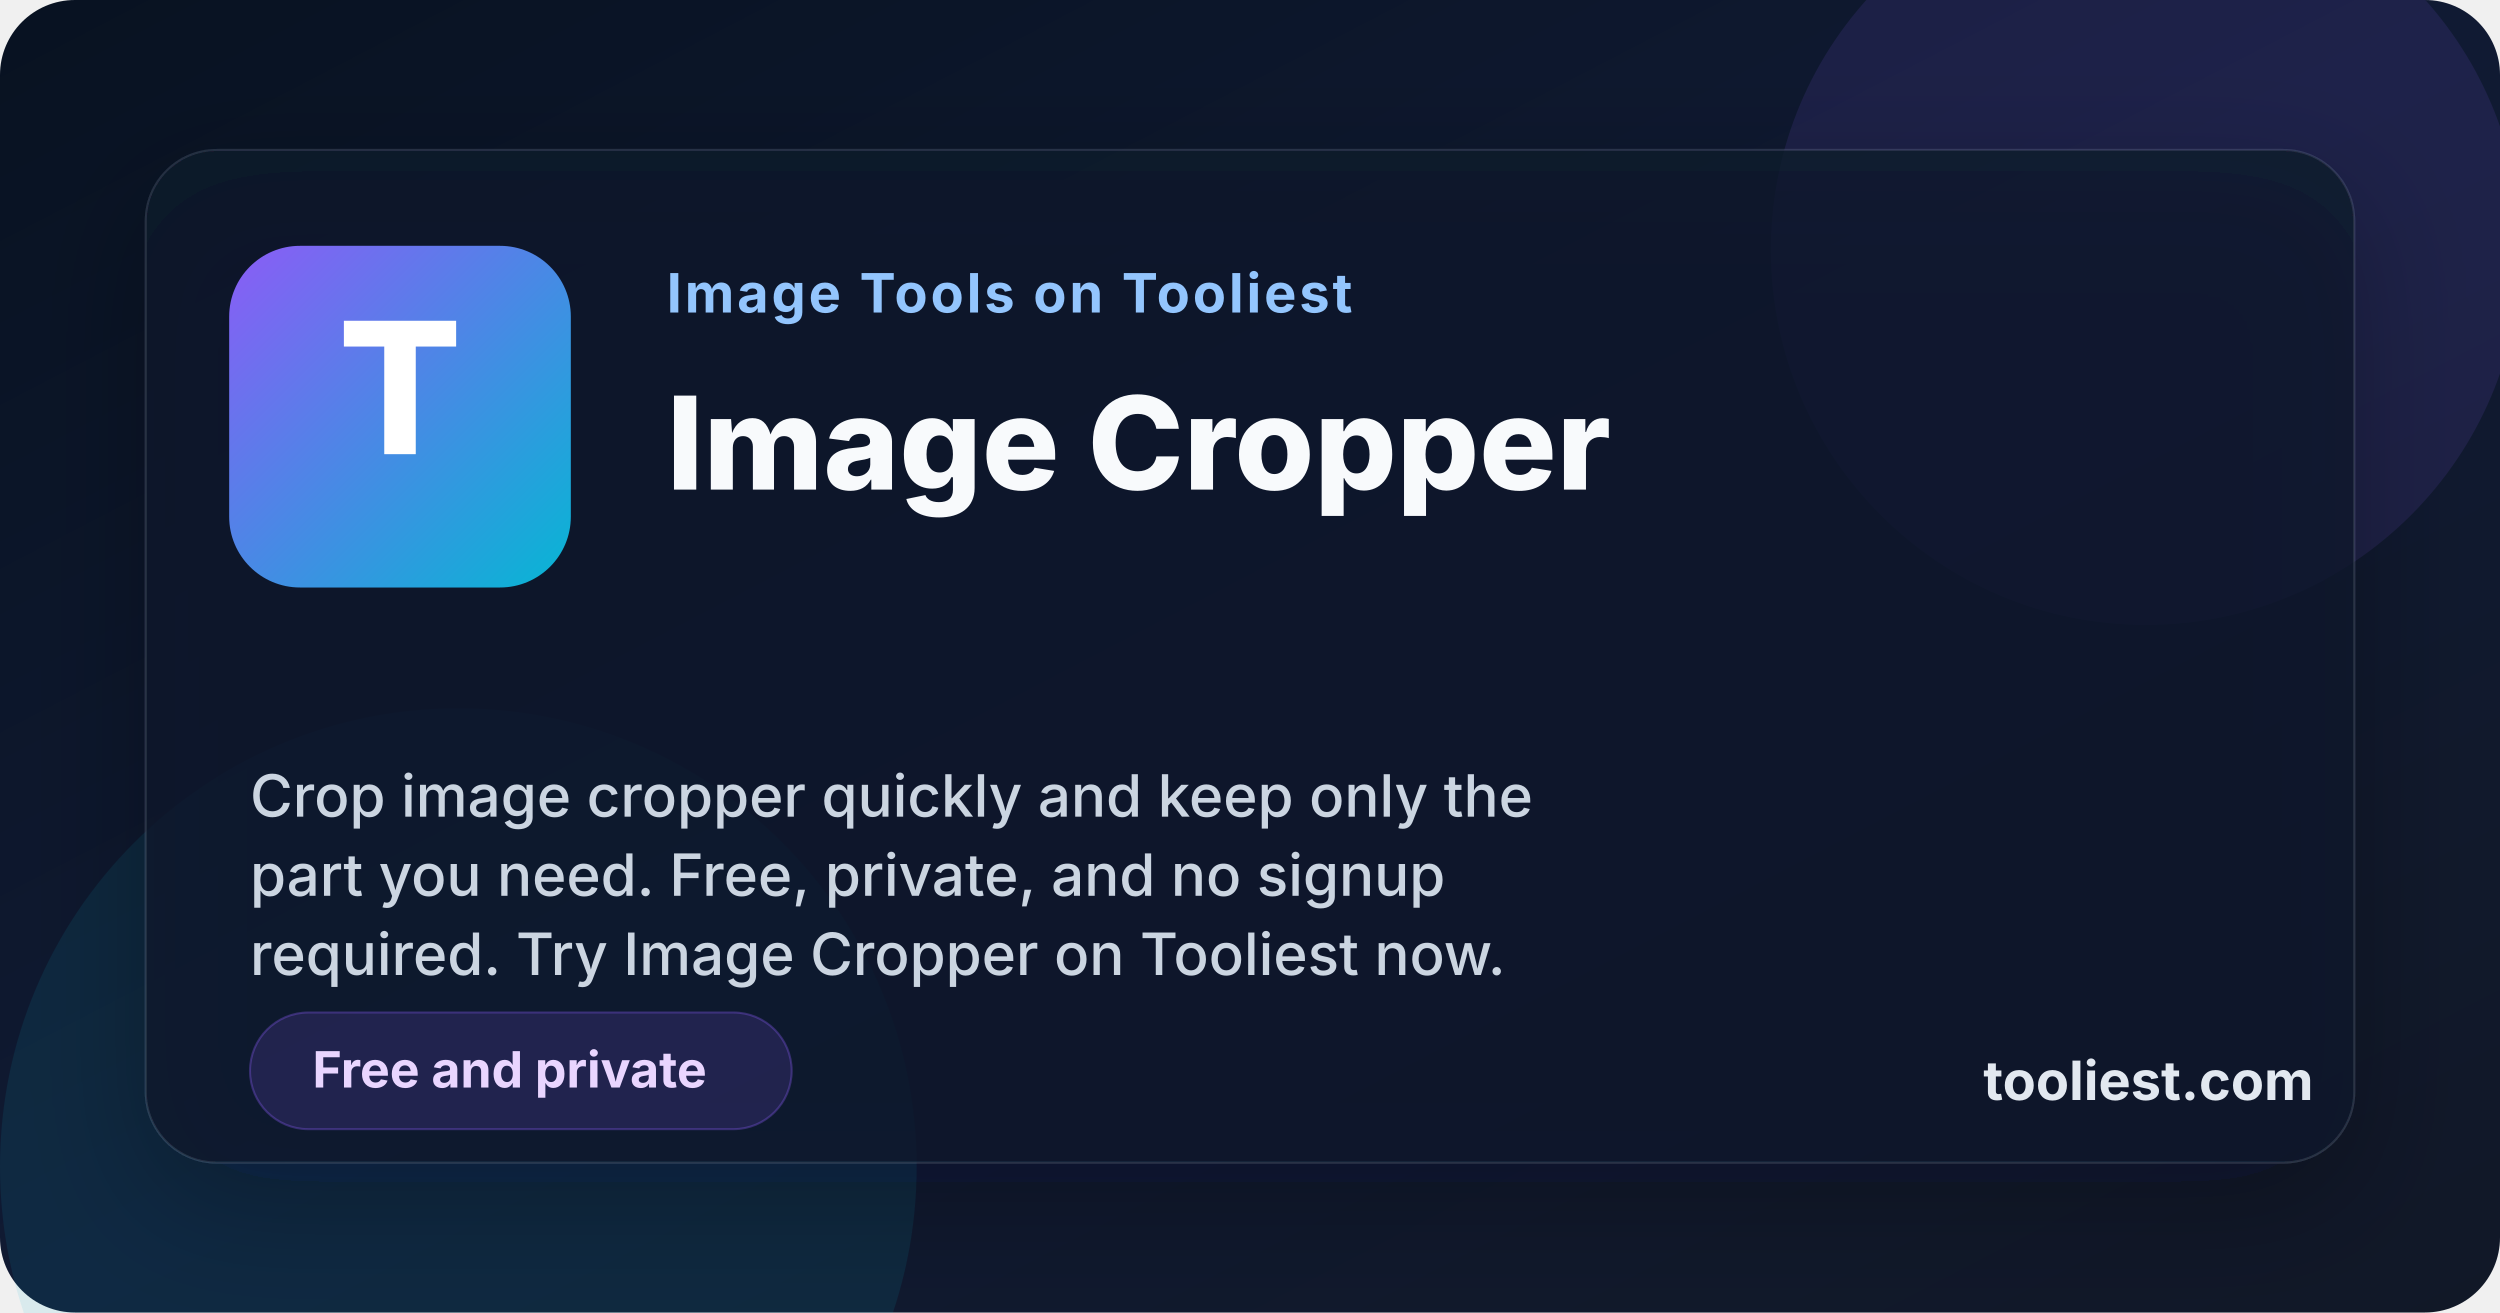
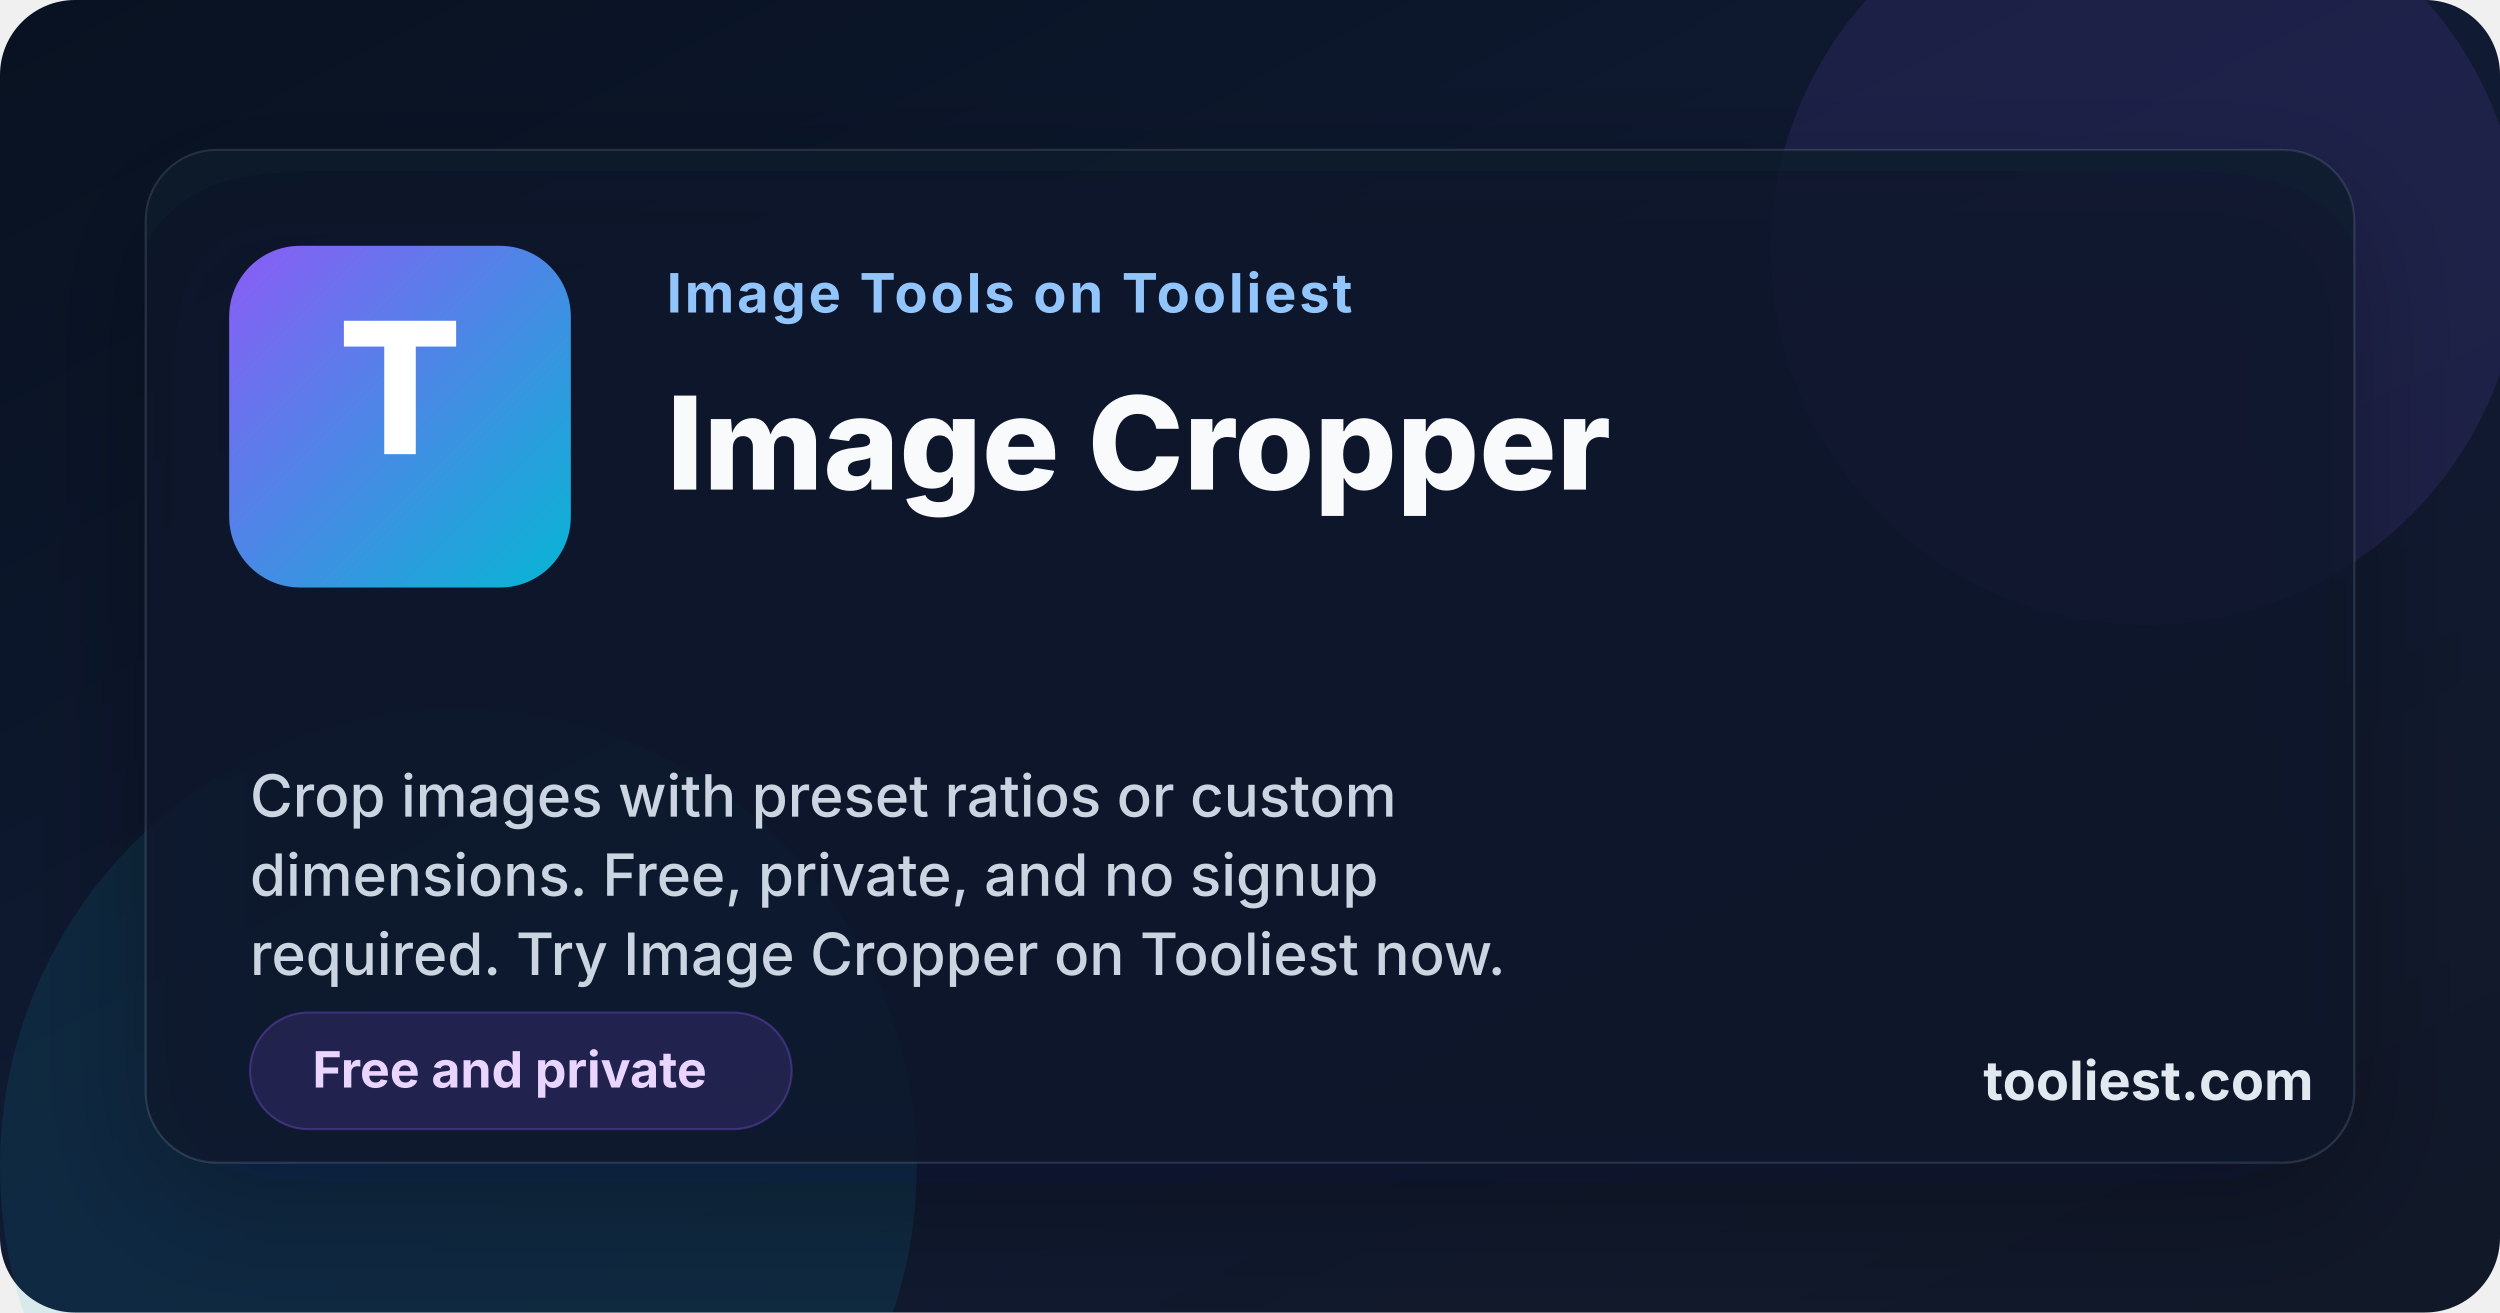
<svg xmlns="http://www.w3.org/2000/svg" width="1200" height="630" viewBox="0 0 1200 630" role="img" aria-labelledby="title desc">
  <defs>
    <linearGradient id="bg" x1="0%" x2="100%" y1="0%" y2="100%">
      <stop offset="0%" stop-color="#081221" />
      <stop offset="50%" stop-color="#101a33" />
      <stop offset="100%" stop-color="#111827" />
    </linearGradient>
    <linearGradient id="accent" x1="0%" x2="100%" y1="0%" y2="100%">
      <stop offset="0%" stop-color="#8b5cf6" />
      <stop offset="100%" stop-color="#06b6d4" />
    </linearGradient>
    <filter id="shadow" x="-20%" y="-20%" width="140%" height="140%">
      <feDropShadow dx="0" dy="20" stdDeviation="30" flood-color="#020617" flood-opacity="0.35" />
    </filter>
  </defs>
  <rect width="1200" height="630" fill="url(#bg)" rx="36" />
  <circle cx="1030" cy="120" r="180" fill="#8b5cf6" opacity="0.12" />
  <circle cx="220" cy="560" r="220" fill="#06b6d4" opacity="0.1" />
  <rect x="70" y="72" width="1060" height="486" rx="34" fill="rgba(15, 23, 42, 0.78)" stroke="rgba(148, 163, 184, 0.18)" filter="url(#shadow)" />
  <rect x="110" y="118" width="164" height="164" rx="34" fill="url(#accent)" />
  <text x="192" y="218" text-anchor="middle" font-family="Inter, Arial, sans-serif" font-size="88" font-weight="800" fill="#ffffff">T</text>
  <text x="320" y="150" font-family="Inter, Arial, sans-serif" font-size="26" font-weight="700" letter-spacing="1.4" fill="#93c5fd">Image Tools on Tooliest</text>
  <text x="320" y="235" font-family="Inter, Arial, sans-serif" font-size="62" font-weight="800" fill="#f8fafc">Image Cropper</text>
-   <text x="120" y="392" font-family="Inter, Arial, sans-serif" font-size="28" font-weight="500" fill="#cbd5e1">Crop image cropper quickly and keep only the</text>
-   <text x="120" y="430" font-family="Inter, Arial, sans-serif" font-size="28" font-weight="500" fill="#cbd5e1">part you need. Free, private, and no signup</text>
+   <text x="120" y="392" font-family="Inter, Arial, sans-serif" font-size="28" font-weight="500" fill="#cbd5e1">Crop images with preset ratios or custom</text>
+   <text x="120" y="430" font-family="Inter, Arial, sans-serif" font-size="28" font-weight="500" fill="#cbd5e1">dimensions. Free, private, and no signup</text>
  <text x="120" y="468" font-family="Inter, Arial, sans-serif" font-size="28" font-weight="500" fill="#cbd5e1">required. Try Image Cropper on Tooliest now.</text>
  <rect x="120" y="486" width="260" height="56" rx="28" fill="rgba(139, 92, 246, 0.16)" stroke="rgba(139, 92, 246, 0.32)" />
  <text x="150" y="522" font-family="Inter, Arial, sans-serif" font-size="24" font-weight="700" fill="#e9d5ff">Free and private</text>
  <text x="952" y="528" font-family="Inter, Arial, sans-serif" font-size="26" font-weight="700" fill="#e2e8f0">tooliest.com</text>
</svg>
